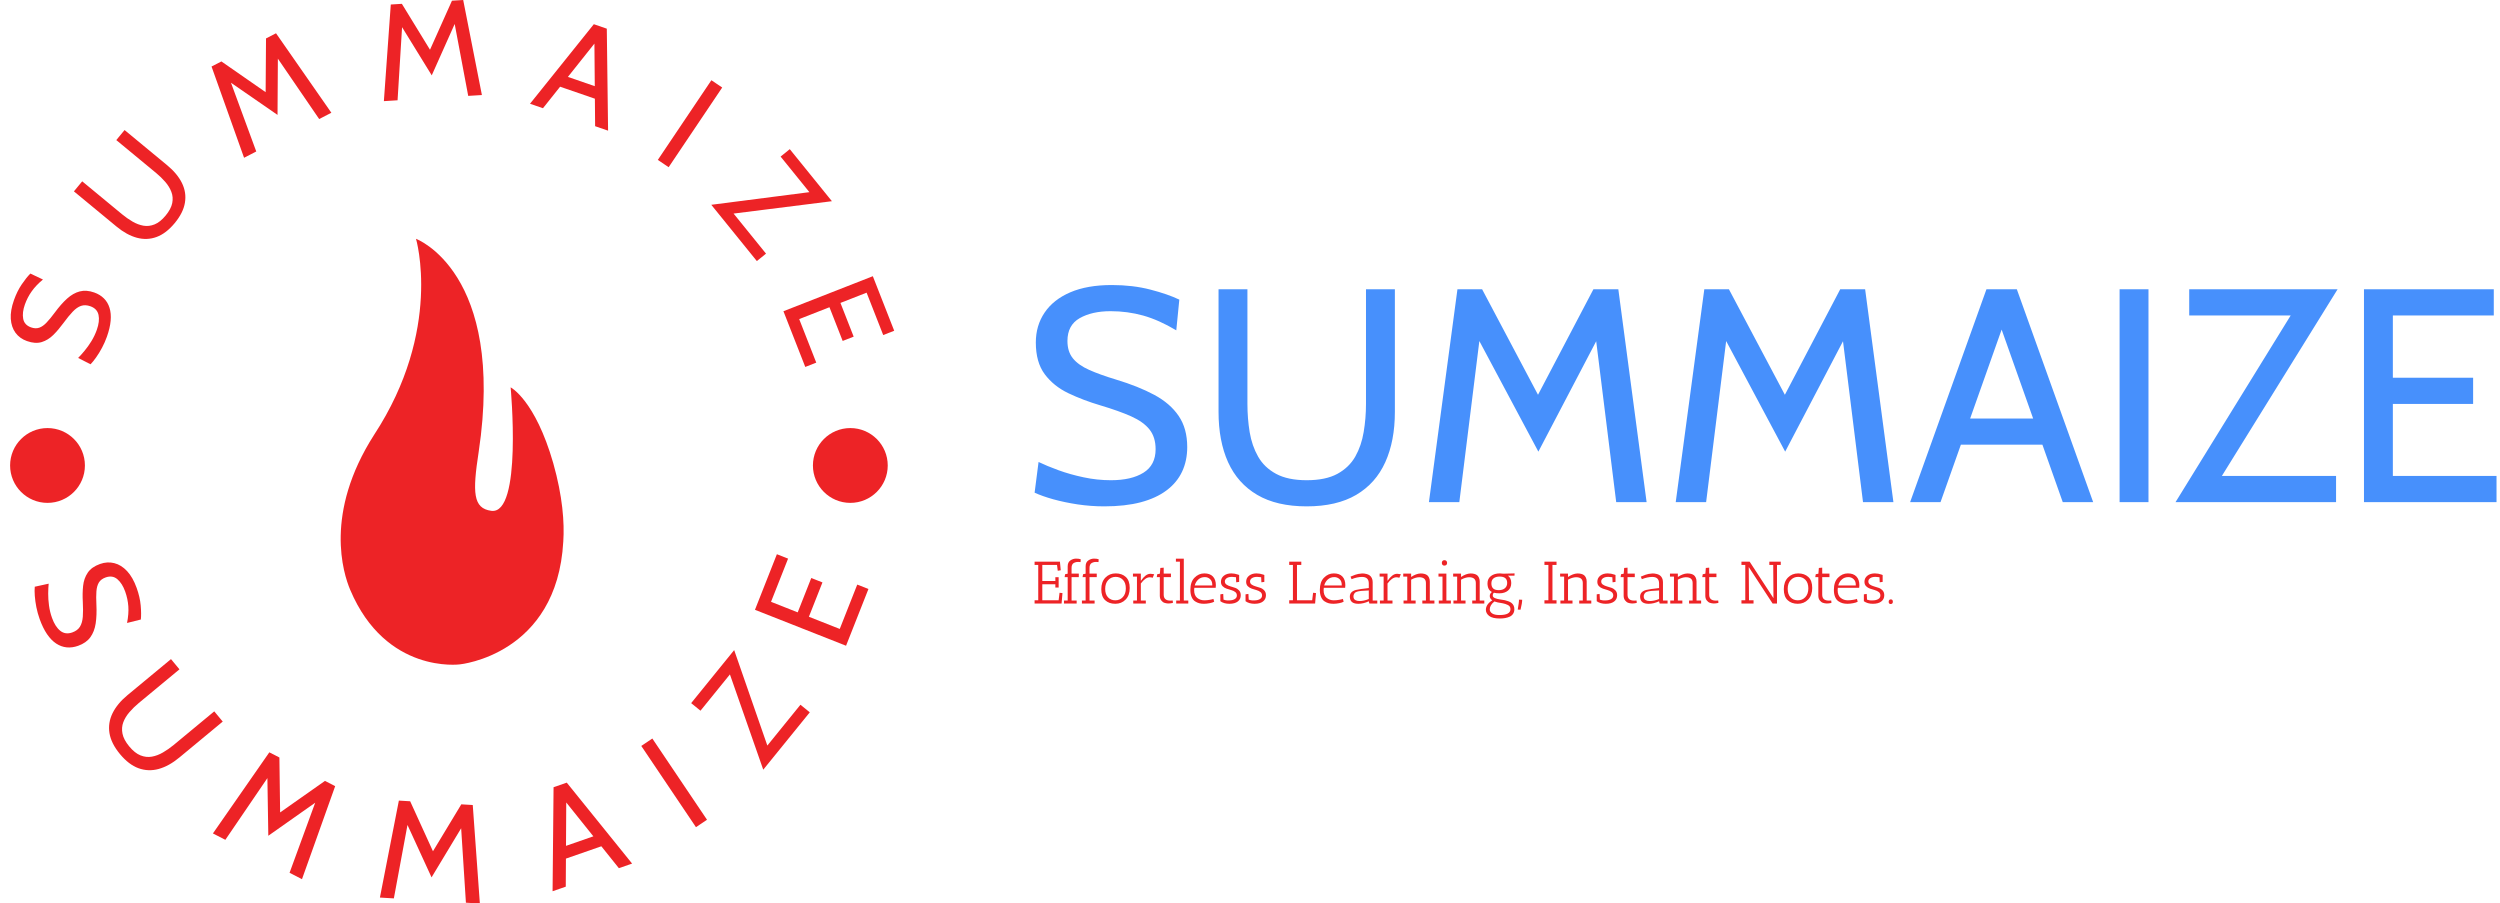
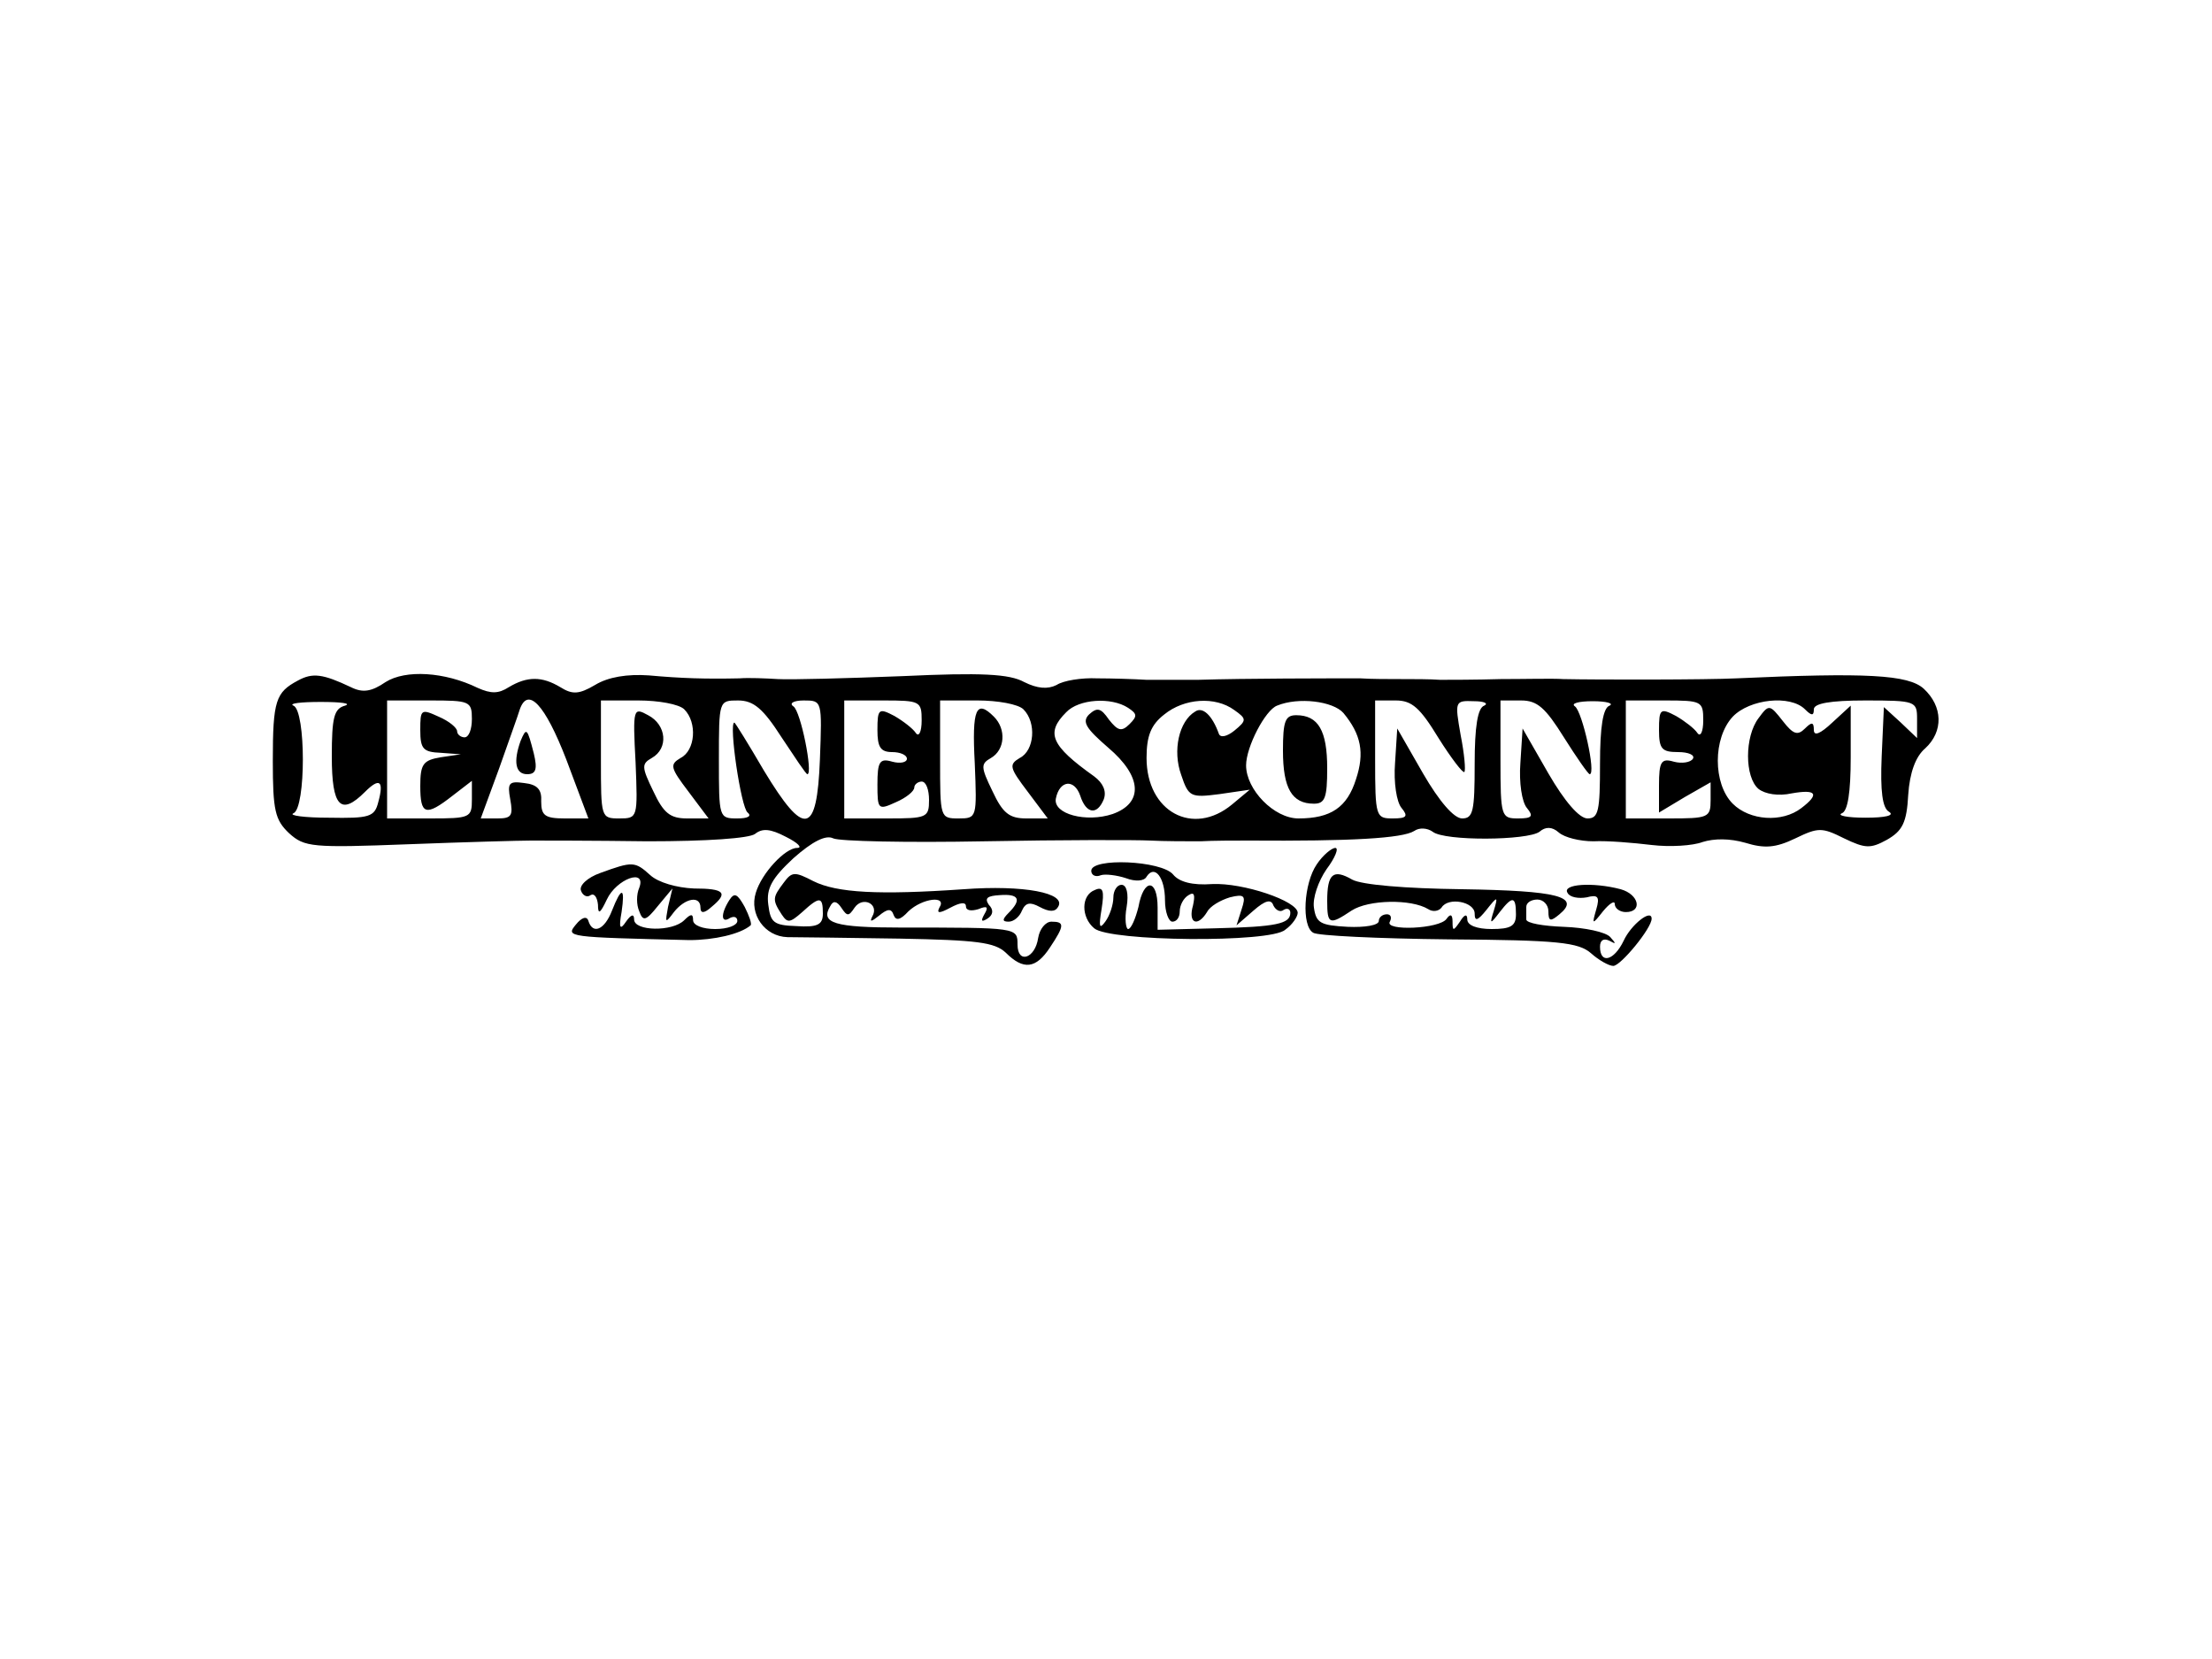
- <svg xmlns="http://www.w3.org/2000/svg" version="1.1" width="1000" height="361" viewBox="0 0 1000 361">
-   <g transform="matrix(1,0,0,1,-0.6060516,0.2078007)">
-     <svg viewBox="0 0 396 143" data-background-color="#ffffff" preserveAspectRatio="xMidYMid meet" height="361" width="1000">
-       <g id="tight-bounds" transform="matrix(1,0,0,1,0.2399964,-0.08231439)">
-         <svg viewBox="0 0 395.52 143.165" height="143.165" width="395.52">
-           <g>
-             <svg viewBox="0 0 675.289 244.431" height="143.165" width="395.52">
-               <g transform="matrix(1,0,0,1,279.7689,77.10941)">
-                 <svg viewBox="0 0 395.52 90.213" height="90.213" width="395.52">
-                   <g id="textblocktransform">
-                     <svg viewBox="0 0 395.52 90.213" height="90.213" width="395.52" id="textblock">
-                       <g>
-                         <svg viewBox="0 0 395.52 59.875" height="59.875" width="395.52">
-                           <g transform="matrix(1,0,0,1,0,0)">
-                             <svg width="395.52" viewBox="2.55 -35.7 240.43 36.4" height="59.875" data-palette-color="#4790fc">
-                               <path d="M14 0.7L14 0.7Q11.83 0.7 9.65 0.38 7.48 0.05 5.63-0.46 3.78-0.98 2.55-1.55L2.55-1.55 3.2-6.6Q4.55-5.95 6.46-5.25 8.38-4.55 10.6-4.08 12.83-3.6 15.1-3.6L15.1-3.6Q18.48-3.6 20.46-4.84 22.45-6.08 22.45-8.7L22.45-8.7Q22.45-10.68 21.45-11.94 20.45-13.2 18.44-14.1 16.43-15 13.4-15.9L13.4-15.9Q10.53-16.75 8.1-17.91 5.68-19.07 4.21-21.04 2.75-23 2.75-26.25L2.75-26.25Q2.75-29.03 4.19-31.16 5.63-33.3 8.41-34.5 11.2-35.7 15.25-35.7L15.25-35.7Q18.7-35.7 21.59-34.95 24.48-34.2 26.35-33.3L26.35-33.3 25.85-28.25Q23-29.95 20.41-30.68 17.82-31.4 15.05-31.4L15.05-31.4Q11.98-31.4 9.96-30.25 7.95-29.1 7.95-26.5L7.95-26.5Q7.95-24.75 8.85-23.64 9.75-22.53 11.53-21.74 13.3-20.95 15.95-20.15L15.95-20.15Q19.6-19.05 22.23-17.64 24.85-16.23 26.25-14.16 27.65-12.1 27.65-9.05L27.65-9.05Q27.65-6.8 26.8-5 25.95-3.2 24.25-1.93 22.55-0.65 19.99 0.03 17.43 0.7 14 0.7ZM47.3 0.7L47.3 0.7Q42.37 0.7 39.16-1.19 35.95-3.08 34.37-6.56 32.8-10.05 32.8-14.85L32.8-14.85 32.8-35 37.55-35 37.55-16.15Q37.55-13.75 37.92-11.5 38.3-9.25 39.31-7.48 40.32-5.7 42.26-4.65 44.2-3.6 47.3-3.6L47.3-3.6Q50.42-3.6 52.35-4.65 54.27-5.7 55.29-7.49 56.3-9.28 56.67-11.53 57.05-13.78 57.05-16.15L57.05-16.15 57.05-35 61.8-35 61.8-14.85Q61.8-10.05 60.22-6.56 58.65-3.08 55.44-1.19 52.22 0.7 47.3 0.7ZM72.4 0L67.4 0 72.09-35 76.15-35 85.34-17.65 94.45-35 98.55-35 103.2 0 98.2 0 94.65-28.55 95.9-28.35 85.4-8.3 74.7-28.35 75.95-28.55 72.4 0ZM112.99 0L107.99 0 112.69-35 116.74-35 125.94-17.65 135.04-35 139.14-35 143.79 0 138.79 0 135.24-28.55 136.49-28.35 125.99-8.3 115.29-28.35 116.54-28.55 112.99 0ZM169.09-13.75L169.09-9.45 154.09-9.45 154.09-13.75 169.09-13.75ZM171.64 0L160.89-30.35 162.29-30.35 151.54 0 146.54 0 159.09-35 164.09-35 176.64 0 171.64 0ZM185.74 0L180.99 0 180.99-35 185.74-35 185.74 0ZM216.59 0L190.19 0 210.24-32.5 211.14-30.7 192.44-30.7 192.44-35 216.84-35 196.69-2.5 195.84-4.3 216.59-4.3 216.59 0ZM242.98 0L221.18 0 221.18-35 242.53-35 242.53-30.7 225.93-30.7 225.93-20.45 239.13-20.45 239.13-16.15 225.93-16.15 225.93-4.3 242.98-4.3 242.98 0Z" opacity="1" transform="matrix(1,0,0,1,0,0)" fill="#4790fc" class="wordmark-text-0" data-fill-palette-color="primary" id="text-0" />
-                             </svg>
-                           </g>
-                         </svg>
-                       </g>
-                       <g transform="matrix(1,0,0,1,0,74.00997)">
-                         <svg viewBox="0 0 232.21 16.203" height="16.203" width="232.21">
-                           <g transform="matrix(1,0,0,1,0,0)">
-                             <svg width="232.21" viewBox="2.5 -37.55 717.21 50.05" height="16.203" data-palette-color="#ed2326">
-                               <path d="M5.55-32.25L2.5-32.25 2.5-35 23.75-35 23.7-34.7 24.35-27.8 21.85-27.4 21.25-32.25 8.95-32.25 8.95-18.85 19.85-18.85 19.85-22 22.6-22 22.6-13.4 19.85-13.4 19.85-16.1 8.95-16.1 8.95-2.75 22.6-2.75 23.35-9 25.8-8.75 25.05 0 2.5 0 2.5-2.75 5.55-2.75 5.55-32.25ZM30.15-31.05Q30.15-34.5 32.4-36.02 34.65-37.55 37.15-37.55 39.65-37.55 41.05-37L41.05-37 40.9-34.65Q39.7-34.8 38.82-34.8 37.95-34.8 37.12-34.63 36.3-34.45 35.4-34L35.4-34Q33.4-32.9 33.4-29.9L33.4-29.9 33.4-25 39.45-25 39.45-22.1 33.4-22.1 33.4-2.5 37.65-2.5 37.65 0 27.05 0 27.05-2.5 30.15-2.5 30.15-22.1 27.6-22.1 28-24.5 30.15-24.95 30.15-31.05ZM45.15-31.05Q45.15-34.5 47.4-36.02 49.65-37.55 52.15-37.55 54.65-37.55 56.05-37L56.05-37 55.9-34.65Q54.7-34.8 53.82-34.8 52.95-34.8 52.12-34.63 51.3-34.45 50.4-34L50.4-34Q48.4-32.9 48.4-29.9L48.4-29.9 48.4-25 54.45-25 54.45-22.1 48.4-22.1 48.4-2.5 52.65-2.5 52.65 0 42.05 0 42.05-2.5 45.15-2.5 45.15-22.1 42.59-22.1 43-24.5 45.15-24.95 45.15-31.05ZM69.92 0.2Q64.69 0.2 61.47-2.8 58.24-5.8 58.24-11.98 58.24-18.15 61.67-21.68 65.09-25.2 70.29-25.2 75.49-25.2 78.74-22.2 81.99-19.2 81.99-13.03 81.99-6.85 78.57-3.33 75.14 0.2 69.92 0.2ZM70.22-22.3Q66.49-22.3 63.99-19.6 61.49-16.9 61.49-12.28 61.49-7.65 63.87-5.18 66.24-2.7 69.99-2.7 73.74-2.7 76.24-5.38 78.74-8.05 78.74-12.68 78.74-17.3 76.34-19.8 73.94-22.3 70.22-22.3ZM91.29-16.75L91.29-2.5 95.44-2.5 95.44 0 84.94 0 84.94-2.5 88.04-2.5 88.04-22.5 84.69-22.5 84.69-25 91.29-25 91.29-18.95Q95.24-24.75 99.04-24.85L99.04-24.85Q99.34-24.85 99.64-24.85L99.64-24.85 102.44-24.5 101.14-21.5Q100.19-21.95 98.69-21.95L98.69-21.95Q95.09-21.9 91.29-16.75L91.29-16.75ZM115.99-2.45L115.99-2.45 117.94-2.55 118.09-0.55Q118.04-0.55 117.39-0.4L117.39-0.4Q115.89-0.05 114.04-0.05L114.04-0.05Q112.34-0.15 110.94-0.63 109.54-1.1 108.34-2.63 107.14-4.15 107.14-6.55L107.14-6.55 107.14-22.1 104.59-22.1 104.99-24.5 107.19-24.95 107.59-29.75 110.39-30 110.39-25 116.44-25 116.44-22.1 110.39-22.1 110.39-7.4Q110.39-2.45 115.99-2.45ZM123.94-35L120.59-35 120.59-37.5 127.19-37.5 127.19-2.5 130.94-2.5 130.94 0 120.84 0 120.84-2.5 123.94-2.5 123.94-35ZM135.83-11.2L135.83-11.2Q135.83-6.75 138.38-4.73 140.93-2.7 144.33-2.7L144.33-2.7Q146.53-2.7 148.86-3.13 151.18-3.55 151.93-3.9L151.93-3.9 152.58-1.55Q151.43-0.8 148.81-0.3 146.18 0.2 144.01 0.2 141.83 0.2 140.11-0.25 138.38-0.7 136.58-1.85 134.78-3 133.73-5.45 132.68-7.9 132.68-11.45L132.68-11.45Q132.68-18.05 136.08-21.55L136.08-21.55Q139.63-25.2 144.33-25.2 149.03-25.2 151.51-22.6 153.98-20 153.98-15.3L153.98-15.3Q153.98-14.3 153.83-13.15L153.83-13.15 135.98-13.15Q135.83-12.1 135.83-11.2ZM150.98-15.65L150.98-15.65Q150.98-18.75 149.13-20.43 147.28-22.1 144.83-22.1L144.83-22.1Q141.48-22.1 139.28-20.08 137.08-18.05 136.33-15.1L136.33-15.1 150.98-15.1Q150.98-15.4 150.98-15.65ZM160.13-8.05L160.38-3.25Q162.48-2.6 163.76-2.6 165.03-2.6 165.43-2.65L165.43-2.65Q168.03-2.7 169.78-3.75 171.53-4.8 171.53-6.7 171.53-8.6 170.16-9.65 168.78-10.7 166.83-11.25 164.88-11.8 162.93-12.45 160.98-13.1 159.61-14.5 158.23-15.9 158.23-18.15L158.23-18.15Q158.23-21.35 160.68-23.28 163.13-25.2 166.88-25.2L166.88-25.2Q169.68-25.2 172.53-24.2L172.53-24.2 173.43-23.85 173.43-18.1 170.98-17.75 170.78-22Q168.78-22.3 167.43-22.3L167.43-22.3Q164.68-22.3 163.08-21.23 161.48-20.15 161.48-18.48 161.48-16.8 162.86-15.85 164.23-14.9 166.18-14.35 168.13-13.8 170.08-13.13 172.03-12.45 173.41-10.93 174.78-9.4 174.78-6.95L174.78-6.95Q174.78-3.65 172.31-1.73 169.83 0.2 165.28 0.2 160.73 0.2 157.73-1.95L157.73-1.95 157.73-7.7 160.13-8.05ZM181.18-8.05L181.43-3.25Q183.53-2.6 184.8-2.6 186.08-2.6 186.48-2.65L186.48-2.65Q189.08-2.7 190.83-3.75 192.58-4.8 192.58-6.7 192.58-8.6 191.2-9.65 189.83-10.7 187.88-11.25 185.93-11.8 183.98-12.45 182.03-13.1 180.65-14.5 179.28-15.9 179.28-18.15L179.28-18.15Q179.28-21.35 181.73-23.28 184.18-25.2 187.93-25.2L187.93-25.2Q190.73-25.2 193.58-24.2L193.58-24.2 194.48-23.85 194.48-18.1 192.03-17.75 191.83-22Q189.83-22.3 188.48-22.3L188.48-22.3Q185.73-22.3 184.13-21.23 182.53-20.15 182.53-18.48 182.53-16.8 183.9-15.85 185.28-14.9 187.23-14.35 189.18-13.8 191.13-13.13 193.08-12.45 194.45-10.93 195.83-9.4 195.83-6.95L195.83-6.95Q195.83-3.65 193.35-1.73 190.88 0.2 186.33 0.2 181.78 0.2 178.78-1.95L178.78-1.95 178.78-7.7 181.18-8.05ZM218.37-32.25L215.27-32.25 215.27-35 225.37-35 225.37-32.25 221.77-32.25 221.77-2.75 234.47-2.75 235.22-9 237.67-8.75 237.12-2.75 237.17-2.75 237.12-2.65 236.92 0 236.42-0.05 236.42 0 215.27 0 215.27-2.75 218.37-2.75 218.37-32.25ZM244.02-11.2L244.02-11.2Q244.02-6.75 246.57-4.73 249.12-2.7 252.52-2.7L252.52-2.7Q254.72-2.7 257.05-3.13 259.37-3.55 260.12-3.9L260.12-3.9 260.77-1.55Q259.62-0.8 257-0.3 254.37 0.2 252.2 0.2 250.02 0.2 248.3-0.25 246.57-0.7 244.77-1.85 242.97-3 241.92-5.45 240.87-7.9 240.87-11.45L240.87-11.45Q240.87-18.05 244.27-21.55L244.27-21.55Q247.82-25.2 252.52-25.2 257.22-25.2 259.7-22.6 262.17-20 262.17-15.3L262.17-15.3Q262.17-14.3 262.02-13.15L262.02-13.15 244.17-13.15Q244.02-12.1 244.02-11.2ZM259.17-15.65L259.17-15.65Q259.17-18.75 257.32-20.43 255.47-22.1 253.02-22.1L253.02-22.1Q249.67-22.1 247.47-20.08 245.27-18.05 244.52-15.1L244.52-15.1 259.17-15.1Q259.17-15.4 259.17-15.65ZM273.02 0.2L273.02 0.2Q266.37 0.2 265.97-5.05L265.97-5.05Q265.92-5.4 265.92-5.75L265.92-5.75Q265.92-9.95 270.97-11.35L270.97-11.35Q273.77-12.05 281.77-12.95L281.77-12.95 281.77-16.8Q281.77-22.25 276.07-22.25L276.07-22.25Q271.97-22.2 267.37-20.35L267.37-20.35 266.52-22.5 267.02-22.7Q270.92-24.4 272.97-24.75 275.02-25.1 275.97-25.13 276.92-25.15 277.79-25.1 278.67-25.05 280.07-24.65 281.47-24.25 282.49-23.53 283.52-22.8 284.27-21.35 285.02-19.9 285.02-17.9L285.02-17.9 285.02-2.5 288.87-2.5 288.87 0 282.27 0 281.77-1.9Q277.27 0.2 273.02 0.2ZM273.92-2.1L273.92-2.1Q277.72-2.1 281.77-3.8L281.77-3.8 281.77-10.95Q274.27-10.7 272.07-9.95L272.07-9.95Q270.37-9.5 269.67-8.33 268.97-7.15 268.97-6.45 268.97-5.75 268.97-5.5L268.97-5.5Q269.12-3.7 270.52-2.9 271.92-2.1 273.92-2.1ZM297.42-16.75L297.42-2.5 301.57-2.5 301.57 0 291.07 0 291.07-2.5 294.17-2.5 294.17-22.5 290.82-22.5 290.82-25 297.42-25 297.42-18.95Q301.37-24.75 305.17-24.85L305.17-24.85Q305.47-24.85 305.77-24.85L305.77-24.85 308.57-24.5 307.27-21.5Q306.32-21.95 304.82-21.95L304.82-21.95Q301.22-21.9 297.42-16.75L297.42-16.75ZM313.91-22.5L310.56-22.5 310.56-25 317.16-25 317.16-22.2Q321.26-25 325.01-25.15L325.01-25.15Q328.66-25.15 330.56-23.7L330.56-23.7Q331.41-23.05 332.09-21.68 332.76-20.3 332.76-18.4L332.76-18.4 332.76-2.5 336.61-2.5 336.61 0 326.51 0 326.51-2.5 329.51-2.5 329.51-17.15Q329.51-22 323.81-22L323.81-22Q320.71-21.9 317.16-19.95L317.16-19.95 317.16-2.5 320.91-2.5 320.91 0 310.81 0 310.81-2.5 313.91-2.5 313.91-22.5ZM343.36-22.5L340.01-22.5 340.01-25 346.61-25 346.61-2.5 350.36-2.5 350.36 0 340.26 0 340.26-2.5 343.36-2.5 343.36-22.5ZM344.91-31.7Q343.91-31.7 343.36-32.33 342.81-32.95 342.81-33.98 342.81-35 343.39-35.63 343.96-36.25 344.96-36.25 345.96-36.25 346.59-35.63 347.21-35 347.21-33.93 347.21-32.85 346.56-32.27 345.91-31.7 344.91-31.7ZM355.61-22.5L352.26-22.5 352.26-25 358.86-25 358.86-22.2Q362.96-25 366.71-25.15L366.71-25.15Q370.36-25.15 372.26-23.7L372.26-23.7Q373.11-23.05 373.78-21.68 374.46-20.3 374.46-18.4L374.46-18.4 374.46-2.5 378.31-2.5 378.31 0 368.21 0 368.21-2.5 371.21-2.5 371.21-17.15Q371.21-22 365.51-22L365.51-22Q362.41-21.9 358.86-19.95L358.86-19.95 358.86-2.5 362.61-2.5 362.61 0 352.51 0 352.51-2.5 355.61-2.5 355.61-22.5ZM379.61 5.2L379.61 5.2Q379.61 0.7 384.96-2.7L384.96-2.7Q382.86-4.2 382.86-6.28 382.86-8.35 384.66-9.65L384.66-9.65Q380.96-11.45 380.96-16.95L380.96-16.95Q380.96-20.8 383.86-23 386.76-25.2 391.26-25.2L391.26-25.2Q392.71-25.2 394.21-24.95L394.21-24.95 403.61-25.2 403.51-23.3 398.06-23.3Q400.81-21.25 400.81-17.15 400.81-13.05 398.06-10.8 395.31-8.55 390.96-8.55L390.96-8.55Q388.16-8.55 386.31-9.05L386.31-9.05Q385.36-8.15 385.36-6.75 385.36-5.35 387.08-4.58 388.81-3.8 391.53-3.43 394.26-3.05 395.51-2.78 396.76-2.5 398.41-1.9 400.06-1.3 401.06-0.5L401.06-0.5Q403.41 1.45 403.41 4.7L403.41 4.7Q403.41 6.95 402.36 8.55 401.31 10.15 399.46 11L399.46 11Q396.06 12.5 391.36 12.5L391.36 12.5Q385.11 12.5 382.36 10.35 379.61 8.2 379.61 5.2ZM382.86 4.85L382.86 4.85Q382.86 6.9 384.86 8.25 386.86 9.6 390.96 9.6L390.96 9.6Q400.16 9.6 400.16 4.7L400.16 4.7Q400.16 2.25 397.96 1.2L397.96 1.2Q396.06 0.25 393.76-0.2L393.76-0.2Q388.86-0.9 386.71-1.75L386.71-1.75Q382.86 1.4 382.86 4.85ZM391.11-22.55Q388.01-22.55 386.11-21.13 384.21-19.7 384.21-16.88 384.21-14.05 385.68-12.63 387.16-11.2 390.41-11.2 393.66-11.2 395.53-12.83 397.41-14.45 397.41-17.25L397.41-17.25Q397.41-22.55 391.11-22.55L391.11-22.55ZM407.25-3.25L407.25-3.25Q407.25-3.25 409.95-3.2L409.95-3.2Q409.95-0.45 408.55 5.15L408.55 5.15 406.25 5.05 406.5 3.35Q407.25-1.2 407.25-2.15 407.25-3.1 407.25-3.25ZM431.85-32.25L428.55-32.25 428.55-35 438.65-35 438.65-32.25 435.25-32.25 435.25-2.75 438.65-2.75 438.65 0 428.55 0 428.55-2.75 431.85-2.75 431.85-32.25ZM445-22.5L441.65-22.5 441.65-25 448.25-25 448.25-22.2Q452.35-25 456.1-25.15L456.1-25.15Q459.75-25.15 461.65-23.7L461.65-23.7Q462.5-23.05 463.17-21.68 463.85-20.3 463.85-18.4L463.85-18.4 463.85-2.5 467.7-2.5 467.7 0 457.6 0 457.6-2.5 460.6-2.5 460.6-17.15Q460.6-22 454.9-22L454.9-22Q451.8-21.9 448.25-19.95L448.25-19.95 448.25-2.5 452-2.5 452 0 441.9 0 441.9-2.5 445-2.5 445-22.5ZM474.64-8.05L474.89-3.25Q476.99-2.6 478.27-2.6 479.54-2.6 479.94-2.65L479.94-2.65Q482.54-2.7 484.29-3.75 486.04-4.8 486.04-6.7 486.04-8.6 484.67-9.65 483.29-10.7 481.34-11.25 479.39-11.8 477.44-12.45 475.49-13.1 474.12-14.5 472.74-15.9 472.74-18.15L472.74-18.15Q472.74-21.35 475.19-23.28 477.64-25.2 481.39-25.2L481.39-25.2Q484.19-25.2 487.04-24.2L487.04-24.2 487.94-23.85 487.94-18.1 485.49-17.75 485.29-22Q483.29-22.3 481.94-22.3L481.94-22.3Q479.19-22.3 477.59-21.23 475.99-20.15 475.99-18.48 475.99-16.8 477.37-15.85 478.74-14.9 480.69-14.35 482.64-13.8 484.59-13.13 486.54-12.45 487.92-10.93 489.29-9.4 489.29-6.95L489.29-6.95Q489.29-3.65 486.82-1.73 484.34 0.2 479.79 0.2 475.24 0.2 472.24-1.95L472.24-1.95 472.24-7.7 474.64-8.05ZM503.59-2.45L503.59-2.45 505.54-2.55 505.69-0.55Q505.64-0.55 504.99-0.4L504.99-0.4Q503.49-0.05 501.64-0.05L501.64-0.05Q499.94-0.15 498.54-0.63 497.14-1.1 495.94-2.63 494.74-4.15 494.74-6.55L494.74-6.55 494.74-22.1 492.19-22.1 492.59-24.5 494.79-24.95 495.19-29.75 497.99-30 497.99-25 504.04-25 504.04-22.1 497.99-22.1 497.99-7.4Q497.99-2.45 503.59-2.45ZM515.59 0.2L515.59 0.2Q508.94 0.2 508.54-5.05L508.54-5.05Q508.49-5.4 508.49-5.75L508.49-5.75Q508.49-9.95 513.54-11.35L513.54-11.35Q516.34-12.05 524.34-12.95L524.34-12.95 524.34-16.8Q524.34-22.25 518.64-22.25L518.64-22.25Q514.54-22.2 509.94-20.35L509.94-20.35 509.09-22.5 509.59-22.7Q513.49-24.4 515.54-24.75 517.59-25.1 518.54-25.13 519.49-25.15 520.36-25.1 521.24-25.05 522.64-24.65 524.04-24.25 525.06-23.53 526.09-22.8 526.84-21.35 527.59-19.9 527.59-17.9L527.59-17.9 527.59-2.5 531.44-2.5 531.44 0 524.84 0 524.34-1.9Q519.84 0.2 515.59 0.2ZM516.49-2.1L516.49-2.1Q520.29-2.1 524.34-3.8L524.34-3.8 524.34-10.95Q516.84-10.7 514.64-9.95L514.64-9.95Q512.94-9.5 512.24-8.33 511.54-7.15 511.54-6.45 511.54-5.75 511.54-5.5L511.54-5.5Q511.69-3.7 513.09-2.9 514.49-2.1 516.49-2.1ZM536.79-22.5L533.44-22.5 533.44-25 540.04-25 540.04-22.2Q544.14-25 547.89-25.15L547.89-25.15Q551.54-25.15 553.44-23.7L553.44-23.7Q554.29-23.05 554.96-21.68 555.64-20.3 555.64-18.4L555.64-18.4 555.64-2.5 559.49-2.5 559.49 0 549.39 0 549.39-2.5 552.39-2.5 552.39-17.15Q552.39-22 546.69-22L546.69-22Q543.59-21.9 540.04-19.95L540.04-19.95 540.04-2.5 543.79-2.5 543.79 0 533.69 0 533.69-2.5 536.79-2.5 536.79-22.5ZM571.83-2.45L571.83-2.45 573.78-2.55 573.93-0.55Q573.88-0.55 573.23-0.4L573.23-0.4Q571.73-0.05 569.88-0.05L569.88-0.05Q568.18-0.15 566.78-0.63 565.38-1.1 564.18-2.63 562.98-4.15 562.98-6.55L562.98-6.55 562.98-22.1 560.43-22.1 560.83-24.5 563.03-24.95 563.43-29.75 566.23-30 566.23-25 572.28-25 572.28-22.1 566.23-22.1 566.23-7.4Q566.23-2.45 571.83-2.45ZM596.38-32.25L593.18-32.25 593.18-35 600.03-35 619.93-4.5 619.73-32.25 616.48-32.25 616.48-35 626.03-35 626.03-32.25 622.88-32.25 622.88 0 619.23 0 599.28-30.5 599.48-2.75 603.28-2.75 603.28 0 593.18 0 593.18-2.75 596.38-2.75 596.38-32.25ZM640.25 0.2Q635.02 0.2 631.8-2.8 628.57-5.8 628.57-11.98 628.57-18.15 632-21.68 635.42-25.2 640.62-25.2 645.82-25.2 649.07-22.2 652.32-19.2 652.32-13.03 652.32-6.85 648.9-3.33 645.47 0.2 640.25 0.2ZM640.55-22.3Q636.82-22.3 634.32-19.6 631.82-16.9 631.82-12.28 631.82-7.65 634.2-5.18 636.57-2.7 640.32-2.7 644.07-2.7 646.57-5.38 649.07-8.05 649.07-12.68 649.07-17.3 646.67-19.8 644.27-22.3 640.55-22.3ZM666.27-2.45L666.27-2.45 668.22-2.55 668.37-0.55Q668.32-0.55 667.67-0.4L667.67-0.4Q666.17-0.05 664.32-0.05L664.32-0.05Q662.62-0.15 661.22-0.63 659.82-1.1 658.62-2.63 657.42-4.15 657.42-6.55L657.42-6.55 657.42-22.1 654.87-22.1 655.27-24.5 657.47-24.95 657.87-29.75 660.67-30 660.67-25 666.72-25 666.72-22.1 660.67-22.1 660.67-7.4Q660.67-2.45 666.27-2.45ZM673.57-11.2L673.57-11.2Q673.57-6.75 676.12-4.73 678.67-2.7 682.07-2.7L682.07-2.7Q684.27-2.7 686.59-3.13 688.92-3.55 689.67-3.9L689.67-3.9 690.32-1.55Q689.17-0.8 686.54-0.3 683.92 0.2 681.74 0.2 679.57 0.2 677.84-0.25 676.12-0.7 674.32-1.85 672.52-3 671.47-5.45 670.42-7.9 670.42-11.45L670.42-11.45Q670.42-18.05 673.82-21.55L673.82-21.55Q677.37-25.2 682.07-25.2 686.77-25.2 689.24-22.6 691.72-20 691.72-15.3L691.72-15.3Q691.72-14.3 691.57-13.15L691.57-13.15 673.72-13.15Q673.57-12.1 673.57-11.2ZM688.72-15.65L688.72-15.65Q688.72-18.75 686.87-20.43 685.02-22.1 682.57-22.1L682.57-22.1Q679.22-22.1 677.02-20.08 674.82-18.05 674.07-15.1L674.07-15.1 688.72-15.1Q688.72-15.4 688.72-15.65ZM697.87-8.05L698.12-3.25Q700.22-2.6 701.49-2.6 702.77-2.6 703.17-2.65L703.17-2.65Q705.77-2.7 707.52-3.75 709.27-4.8 709.27-6.7 709.27-8.6 707.89-9.65 706.52-10.7 704.57-11.25 702.62-11.8 700.67-12.45 698.72-13.1 697.34-14.5 695.97-15.9 695.97-18.15L695.97-18.15Q695.97-21.35 698.42-23.28 700.87-25.2 704.62-25.2L704.62-25.2Q707.42-25.2 710.27-24.2L710.27-24.2 711.17-23.85 711.17-18.1 708.72-17.75 708.52-22Q706.52-22.3 705.17-22.3L705.17-22.3Q702.42-22.3 700.82-21.23 699.22-20.15 699.22-18.48 699.22-16.8 700.59-15.85 701.97-14.9 703.92-14.35 705.87-13.8 707.82-13.13 709.77-12.45 711.14-10.93 712.52-9.4 712.52-6.95L712.52-6.95Q712.52-3.65 710.04-1.73 707.57 0.2 703.02 0.2 698.47 0.2 695.47-1.95L695.47-1.95 695.47-7.7 697.87-8.05ZM716.21-1.45L716.21-1.45Q716.21-2.4 716.69-2.95 717.16-3.5 717.96-3.5L717.96-3.5Q719.71-3.5 719.71-1.45L719.71-1.45Q719.71-0.6 719.21-0.1 718.71 0.4 717.96 0.4L717.96 0.4Q716.21 0.4 716.21-1.45Z" opacity="1" transform="matrix(1,0,0,1,0,0)" fill="#ed2326" class="slogan-text-1" data-fill-palette-color="secondary" id="text-1" />
-                             </svg>
-                           </g>
-                         </svg>
-                       </g>
-                     </svg>
-                   </g>
-                 </svg>
-               </g>
-               <g>
-                 <svg viewBox="0 0 244.431 244.431" height="244.431" width="244.431">
-                   <g>
-                     <svg viewBox="0 0 244.431 244.431" height="244.431" width="244.431">
-                       <g transform="matrix(1,0,0,1,92.05818,64.60266)">
-                         <svg viewBox="0 0 60.315 115.226" height="115.226" width="60.315">
-                           <g>
-                             <svg version="1.1" x="0" y="0" viewBox="19.682 3.5 35.573 67.959" enable-background="new 0 0 75 75" xml:space="preserve" height="115.226" width="60.315" class="icon-s-0" data-fill-palette-color="accent" id="s-0">
-                               <path d="M21.2 59.5c-1.1-2.6-4.2-12.2 3.8-24.7C36 18 31.7 3.5 31.7 3.5S46 8.8 41.7 37.5c-1 6.5-0.9 9 2 9.4 5 0.7 3.1-19.7 3.1-19.7s3.9 2 6.8 12.1c1.5 5.3 1.8 9.5 1.6 12.5-1 18.1-16.5 19.6-16.5 19.6S26.9 73 21.2 59.5z" fill="#ed2326" data-fill-palette-color="accent" />
-                             </svg>
-                           </g>
-                         </svg>
-                       </g>
-                       <g>
-                         <path d="M28.811 91.101v0c-0.36 1.012-0.795 1.998-1.305 2.957-0.51 0.959-1.04 1.826-1.59 2.601-0.544 0.778-1.053 1.406-1.526 1.886v0l-3.361-1.713c0.522-0.518 1.105-1.166 1.747-1.944 0.649-0.776 1.267-1.643 1.855-2.603 0.588-0.959 1.07-1.97 1.448-3.032v0c0.558-1.568 0.715-2.92 0.472-4.056-0.246-1.129-0.981-1.912-2.206-2.347v0c-0.918-0.327-1.758-0.361-2.518-0.104-0.752 0.253-1.505 0.777-2.259 1.572-0.752 0.788-1.587 1.811-2.507 3.068v0c-0.878 1.201-1.786 2.272-2.726 3.211-0.946 0.938-1.996 1.585-3.15 1.942-1.161 0.354-2.497 0.263-4.009-0.276v0c-1.293-0.46-2.321-1.202-3.083-2.226-0.753-1.028-1.18-2.292-1.281-3.792-0.094-1.497 0.195-3.19 0.866-5.076v0c0.571-1.606 1.271-3.018 2.099-4.238 0.83-1.225 1.61-2.201 2.34-2.926v0l3.397 1.61c-1.258 1.045-2.271 2.11-3.037 3.195-0.773 1.084-1.389 2.272-1.849 3.566v0c-0.511 1.437-0.665 2.72-0.461 3.848 0.204 1.128 0.912 1.908 2.124 2.34v0c0.819 0.291 1.562 0.32 2.229 0.085 0.668-0.234 1.33-0.702 1.988-1.404 0.662-0.694 1.401-1.592 2.216-2.697v0c1.117-1.517 2.221-2.772 3.313-3.762 1.098-0.989 2.24-1.639 3.427-1.949 1.196-0.314 2.506-0.217 3.931 0.29v0c1.05 0.373 1.922 0.909 2.617 1.606 0.697 0.691 1.202 1.54 1.513 2.545 0.318 1.007 0.42 2.163 0.308 3.467-0.112 1.305-0.453 2.757-1.022 4.356z" fill="#ed2326" data-fill-palette-color="accent" />
-                         <path d="M47.163 60.352v0c-1.55 1.876-3.193 3.13-4.928 3.761-1.725 0.63-3.504 0.696-5.337 0.197-1.823-0.5-3.65-1.506-5.48-3.019v0l-11.526-9.523 2.243-2.715 10.782 8.909c0.915 0.756 1.861 1.417 2.838 1.984 0.977 0.567 1.962 0.937 2.953 1.111 1.001 0.173 2.007 0.054 3.019-0.358 1.007-0.407 1.998-1.201 2.974-2.381v0c0.984-1.191 1.581-2.32 1.791-3.385 0.21-1.066 0.13-2.073-0.238-3.023-0.359-0.95-0.909-1.852-1.65-2.705-0.741-0.853-1.563-1.653-2.468-2.401v0l-10.782-8.909 2.243-2.714 11.526 9.523c1.83 1.512 3.163 3.117 3.998 4.813 0.836 1.706 1.105 3.468 0.807 5.287-0.289 1.817-1.21 3.667-2.765 5.548z" fill="#ed2326" data-fill-palette-color="accent" />
-                         <path d="M69.221 40.98l-3.298 1.701-8.801-24.685 2.67-1.377 11.965 8.313 0.103-14.537 2.706-1.395 14.972 21.503-3.298 1.7-12.054-17.623 0.891-0.292-0.102 16.797-13.877-9.588 0.754-0.557z" fill="#ed2326" data-fill-palette-color="accent" />
-                         <path d="M107.448 27.13l-3.703 0.231 1.869-26.141 2.999-0.186 7.611 12.423 5.941-13.268 3.038-0.189 5.061 25.709-3.704 0.23-3.948-20.983 0.932 0.091-6.848 15.337-8.849-14.359 0.914-0.207z" fill="#ed2326" data-fill-palette-color="accent" />
-                         <path d="M162.421 23.871l-1.04 3.019-10.524-3.628 1.041-3.019zM160.891 34.139l-0.202-23.892 0.978 0.337-14.882 18.692-3.508-1.209 17.267-21.521 3.508 1.21 0.347 27.593z" fill="#ed2326" data-fill-palette-color="accent" />
-                         <path d="M180.783 45.23l-2.931-1.971 14.491-21.555 2.93 1.97z" fill="#ed2326" data-fill-palette-color="accent" />
-                         <path d="M204.642 70.625l-12.324-15.224 28.107-3.619-0.618 1.371-8.737-10.794 2.482-2.009 11.397 14.08-28.155 3.543 0.641-1.326 9.689 11.969z" fill="#ed2326" data-fill-palette-color="accent" />
-                         <path d="M217.743 99.266l-5.906-15.069 24.183-9.476 5.782 14.754-2.973 1.165-4.493-11.466-7.076 2.773 3.575 9.123-2.973 1.165-3.575-9.123-8.188 3.208 4.617 11.781z" fill="#ed2326" data-fill-palette-color="accent" />
-                         <path d="M10.619 167.455v0c-0.368-1.03-0.663-2.091-0.884-3.18-0.212-1.086-0.354-2.113-0.426-3.081-0.071-0.968-0.073-1.791-0.006-2.47v0l3.761-0.827c-0.076 0.753-0.12 1.645-0.131 2.677-0.007 1.024 0.067 2.107 0.222 3.249 0.153 1.136 0.422 2.244 0.808 3.324v0c0.574 1.605 1.323 2.774 2.247 3.507 0.924 0.733 2.011 0.876 3.26 0.429v0c0.937-0.335 1.62-0.847 2.05-1.536 0.43-0.689 0.689-1.588 0.778-2.697 0.083-1.107 0.083-2.456 0-4.047v0c-0.089-1.51-0.063-2.943 0.08-4.296 0.139-1.346 0.552-2.532 1.241-3.561 0.68-1.032 1.792-1.824 3.334-2.375v0c1.318-0.471 2.608-0.545 3.872-0.223 1.261 0.317 2.413 1.035 3.454 2.156 1.042 1.121 1.906 2.643 2.595 4.566v0c0.587 1.642 0.949 3.214 1.084 4.715 0.133 1.495 0.147 2.765 0.041 3.81v0l-3.733 0.933c0.327-1.645 0.443-3.145 0.346-4.497-0.096-1.353-0.38-2.688-0.852-4.006v0c-0.523-1.461-1.226-2.572-2.111-3.334-0.891-0.759-1.955-0.917-3.191-0.475v0c-0.831 0.297-1.435 0.753-1.814 1.367-0.37 0.618-0.592 1.416-0.666 2.394-0.073 0.977-0.075 2.164-0.004 3.561v0c0.094 1.917 0.03 3.62-0.192 5.108-0.228 1.49-0.71 2.74-1.448 3.751-0.741 1.019-1.837 1.787-3.285 2.305v0c-1.074 0.384-2.111 0.526-3.112 0.426-1.001-0.1-1.948-0.444-2.842-1.033-0.894-0.589-1.718-1.435-2.471-2.539-0.754-1.104-1.422-2.471-2.005-4.1z" fill="#ed2326" data-fill-palette-color="accent" />
-                         <path d="M32.345 203.99v0c-1.586-1.915-2.53-3.799-2.833-5.65-0.297-1.855-0.022-3.65 0.824-5.384 0.851-1.738 2.209-3.379 4.073-4.923v0l11.744-9.727 2.291 2.765-10.986 9.1c-0.935 0.774-1.777 1.597-2.528 2.468-0.755 0.866-1.314 1.782-1.678 2.746-0.364 0.964-0.437 1.994-0.22 3.088 0.213 1.089 0.819 2.236 1.818 3.442v0c1.007 1.216 2.023 2.027 3.049 2.434 1.03 0.412 2.056 0.528 3.077 0.346 1.02-0.182 2.026-0.563 3.018-1.144 0.996-0.575 1.956-1.246 2.88-2.011v0l10.987-9.1 2.29 2.766-11.744 9.728c-1.864 1.544-3.727 2.575-5.59 3.092-1.861 0.508-3.678 0.441-5.449-0.201-1.763-0.641-3.437-1.92-5.023-3.835z" fill="#ed2326" data-fill-palette-color="accent" />
-                         <path d="M60.858 227.193l-3.363-1.727 15.261-21.943 2.726 1.4 0.195 14.862 12.131-8.532 2.761 1.418-8.978 25.169-3.362-1.727 7.481-20.447 0.772 0.565-14 9.864-0.273-17.194 0.909 0.299z" fill="#ed2326" data-fill-palette-color="accent" />
-                         <path d="M106.446 243.039l-3.774-0.226 5.128-26.231 3.058 0.183 6.167 13.523 7.666-12.695 3.098 0.185 1.923 26.653-3.774-0.225-1.39-21.729 0.934 0.206-8.84 14.668-7.177-15.627 0.952-0.092z" fill="#ed2326" data-fill-palette-color="accent" />
-                         <path d="M162.076 225.673l1.069 3.072-10.72 3.73-1.069-3.073zM167.318 234.866l-15.233-19.02 1.005-0.35-0.138 24.368-3.57 1.242 0.268-28.141 3.57-1.242 17.677 21.898z" fill="#ed2326" data-fill-palette-color="accent" />
-                         <path d="M191.159 221.763l-2.987 2.011-14.792-21.977 2.987-2.01z" fill="#ed2326" data-fill-palette-color="accent" />
-                         <path d="M218.964 192.701l-12.589 15.521-9.544-27.286 1.484 0.333-8.917 10.994-2.526-2.049 11.637-14.347 9.499 27.34-1.465-0.356 9.894-12.199z" fill="#ed2326" data-fill-palette-color="accent" />
-                         <path d="M234.832 159.338l-6.057 15.351-24.642-9.723 5.933-15.037 3.026 1.194-4.612 11.687 7.218 2.848 3.666-9.291 3.026 1.194-3.666 9.291 8.347 3.293 4.735-12.001z" fill="#ed2326" data-fill-palette-color="accent" />
-                         <path d="M2.629 125.923c0-5.589 4.531-10.119 10.12-10.12 5.589 0 10.119 4.531 10.119 10.12 0 5.589-4.531 10.119-10.119 10.119-5.589 0-10.119-4.531-10.12-10.119z" fill="#ed2326" data-fill-palette-color="accent" />
-                         <path d="M219.814 125.923c0-5.589 4.531-10.119 10.119-10.12 5.589 0 10.119 4.531 10.12 10.12 0 5.589-4.531 10.119-10.12 10.119-5.589 0-10.119-4.531-10.119-10.119z" fill="#ed2326" data-fill-palette-color="accent" />
-                       </g>
-                     </svg>
-                   </g>
-                 </svg>
-               </g>
-             </svg>
-           </g>
-           <defs />
-         </svg>
-         <rect width="395.52" height="143.165" fill="none" stroke="none" visibility="hidden" />
-       </g>
-     </svg>
+ <svg xmlns="http://www.w3.org/2000/svg" version="1.0" width="300pt" height="225pt" viewBox="0 0 300 225" preserveAspectRatio="xMidYMid meet">
+   <g transform="translate(0,225) scale(0.1,-0.1)" fill="#000000" stroke="none">
+     <path d="M404 1327 c-30 -16 -34 -27 -34 -109 0 -67 3 -80 22 -98 21 -19 31 -20 162 -15 78 3 152 5 166 5 14 0 85 0 158 -1 81 0 138 4 146 10 10 8 21 7 42 -4 16 -8 23 -15 15 -15 -16 0 -48 -34 -56 -61 -9 -29 12 -59 43 -60 15 0 84 -1 153 -2 104 -2 128 -5 143 -19 24 -24 41 -22 60 7 20 30 20 35 2 35 -8 0 -16 -10 -18 -22 -4 -28 -28 -36 -28 -9 0 23 0 23 -158 23 -90 0 -110 6 -96 29 4 8 9 7 15 -2 8 -12 10 -12 18 0 11 16 34 5 24 -12 -4 -8 -1 -7 9 1 12 10 17 10 20 1 3 -8 9 -7 20 5 19 18 53 22 42 5 -4 -8 0 -8 15 0 13 7 21 8 21 2 0 -6 7 -7 17 -4 12 5 14 3 8 -7 -5 -9 -4 -11 4 -6 8 5 9 12 2 19 -6 9 -2 12 15 13 26 2 30 -6 12 -24 -9 -9 -9 -12 0 -12 7 0 15 7 18 15 5 11 11 12 24 5 13 -7 21 -7 25 0 12 19 -47 30 -128 24 -115 -8 -172 -5 -204 11 -25 13 -29 13 -40 -2 -15 -20 -16 -23 -3 -43 8 -12 11 -12 28 3 24 22 28 21 28 -2 0 -15 -7 -19 -36 -17 -31 1 -35 5 -38 29 -3 22 5 36 34 63 26 23 44 32 54 27 8 -4 101 -6 205 -4 105 2 206 2 225 1 19 -1 50 -1 68 -1 17 1 47 1 65 1 140 -1 209 3 225 13 7 5 18 4 25 -1 16 -13 129 -12 145 0 8 7 17 7 26 -1 8 -7 29 -12 47 -12 19 1 54 -2 79 -5 25 -3 56 -1 69 4 16 5 37 5 58 -1 26 -8 41 -7 68 6 31 15 36 15 66 0 29 -14 36 -14 58 -2 21 12 27 23 29 61 2 30 10 52 23 63 25 23 24 57 -2 81 -21 19 -78 22 -254 14 -40 -2 -188 -2 -235 -1 -14 1 -52 0 -85 0 -33 -1 -70 -1 -82 -1 -13 1 -36 1 -53 1 -16 0 -41 0 -55 1 -43 0 -156 0 -220 -2 -22 0 -53 0 -70 0 -16 1 -47 2 -67 2 -21 1 -46 -3 -55 -9 -12 -6 -26 -5 -44 4 -20 11 -58 13 -165 8 -76 -3 -152 -5 -169 -4 -16 1 -40 2 -52 1 -46 -1 -79 0 -123 4 -29 2 -55 -2 -73 -13 -22 -13 -31 -13 -47 -3 -25 15 -45 15 -70 0 -14 -9 -24 -9 -42 -1 -45 22 -98 25 -125 8 -19 -13 -31 -15 -47 -7 -38 18 -52 20 -72 9z m64 -34 c-15 -4 -18 -16 -18 -69 0 -68 12 -81 45 -48 20 20 26 15 18 -14 -5 -20 -12 -22 -67 -21 -33 0 -55 3 -48 6 17 7 17 139 0 146 -7 3 10 5 37 5 28 0 42 -2 33 -5z m172 -18 c0 -14 -4 -25 -10 -25 -5 0 -10 4 -10 8 0 5 -11 14 -25 20 -24 11 -25 10 -25 -18 0 -26 4 -30 28 -31 l27 -2 -27 -4 c-24 -4 -28 -9 -28 -39 0 -39 7 -42 44 -13 l26 20 0 -25 c0 -25 -2 -26 -57 -26 l-58 0 0 80 0 80 58 0 c54 0 57 -1 57 -25z m128 -55 l30 -80 -32 0 c-27 0 -32 4 -32 23 1 16 -5 23 -23 25 -21 3 -23 0 -19 -22 4 -22 2 -26 -17 -26 l-23 0 25 68 c13 37 26 73 28 80 11 31 34 7 63 -68z m160 68 c18 -18 15 -56 -5 -66 -15 -9 -14 -13 11 -46 l27 -36 -29 0 c-23 0 -32 7 -46 37 -16 33 -16 37 -2 45 23 13 20 45 -5 58 -20 11 -21 10 -17 -64 3 -75 3 -76 -22 -76 -25 0 -25 1 -25 80 l0 80 51 0 c27 0 55 -5 62 -12z m132 -38 c18 -27 33 -50 35 -50 8 0 -9 86 -19 92 -6 4 0 8 14 8 25 0 25 0 22 -80 -4 -103 -21 -106 -76 -15 -21 36 -39 65 -40 65 -8 0 9 -116 18 -122 6 -5 0 -8 -14 -8 -25 0 -25 1 -25 80 0 80 0 80 26 80 21 0 34 -11 59 -50z m190 23 c0 -16 -4 -23 -8 -17 -4 6 -17 16 -29 23 -21 11 -23 10 -23 -19 0 -23 4 -30 20 -30 11 0 20 -4 20 -9 0 -5 -9 -7 -20 -4 -17 5 -20 0 -20 -31 0 -34 1 -35 25 -24 14 6 25 15 25 20 0 4 5 8 10 8 6 0 10 -11 10 -25 0 -24 -3 -25 -57 -25 l-58 0 0 80 0 80 53 0 c50 0 52 -1 52 -27z m138 15 c18 -18 15 -56 -5 -66 -15 -9 -14 -13 11 -46 l27 -36 -29 0 c-23 0 -32 7 -46 37 -16 33 -16 37 -2 45 19 11 21 39 4 56 -24 24 -30 11 -26 -63 3 -74 3 -75 -22 -75 -25 0 -25 1 -25 80 l0 80 51 0 c27 0 55 -5 62 -12z m142 2 c12 -8 13 -11 2 -22 -11 -11 -16 -9 -28 6 -11 16 -16 17 -27 7 -10 -10 -4 -19 26 -45 46 -39 48 -75 6 -90 -36 -12 -81 0 -77 21 5 25 25 27 33 4 8 -25 23 -27 32 -5 4 11 -1 22 -13 31 -59 42 -66 59 -38 87 17 18 61 21 84 6z m144 -3 c17 -12 17 -14 0 -28 -10 -8 -19 -10 -21 -4 -9 25 -22 37 -32 30 -22 -13 -31 -53 -19 -86 10 -30 13 -31 52 -26 l41 6 -24 -20 c-53 -44 -116 -10 -116 63 0 30 6 45 24 59 27 22 69 25 95 6z m148 -4 c24 -29 29 -54 17 -90 -12 -38 -34 -53 -78 -53 -33 0 -71 39 -71 72 0 25 26 75 42 81 29 12 76 6 90 -10z m129 -34 c17 -27 33 -48 35 -46 2 2 0 25 -5 50 -8 46 -8 47 18 46 14 0 20 -3 14 -6 -9 -3 -13 -29 -13 -79 0 -64 -2 -74 -17 -74 -11 0 -31 23 -53 61 l-35 61 -3 -47 c-2 -26 2 -53 9 -61 9 -11 7 -14 -12 -14 -23 0 -24 2 -24 80 l0 80 28 0 c22 0 33 -10 58 -51z m170 1 c17 -27 33 -50 35 -50 9 0 -10 85 -20 92 -6 4 5 7 24 7 19 0 29 -3 23 -6 -9 -3 -13 -29 -13 -79 0 -64 -2 -74 -17 -74 -11 0 -31 23 -53 61 l-35 61 -3 -47 c-2 -26 2 -53 9 -61 9 -11 7 -14 -12 -14 -23 0 -24 2 -24 80 l0 80 28 0 c22 0 33 -10 58 -50z m189 23 c0 -16 -4 -23 -8 -17 -4 6 -17 16 -29 23 -21 11 -23 10 -23 -19 0 -26 4 -30 26 -30 14 0 23 -4 20 -9 -3 -5 -15 -7 -26 -4 -17 5 -20 0 -20 -32 l0 -37 35 21 35 20 0 -24 c0 -24 -3 -25 -57 -25 l-58 0 0 80 0 80 53 0 c50 0 52 -1 52 -27z m138 15 c9 -9 12 -9 12 0 0 8 22 12 70 12 68 0 70 -1 70 -25 l0 -26 -22 21 -23 21 -3 -67 c-2 -47 1 -70 10 -75 8 -5 -5 -8 -32 -8 -25 0 -39 3 -32 6 8 3 12 28 12 76 l0 70 -25 -23 c-16 -15 -25 -19 -25 -10 0 11 -3 11 -12 2 -10 -10 -16 -8 -30 10 -18 23 -19 23 -33 4 -19 -25 -19 -80 0 -96 9 -7 27 -10 45 -6 34 6 38 -1 13 -20 -26 -20 -70 -17 -93 6 -27 27 -27 89 0 118 23 24 78 30 98 10z" />
+     <path d="M706 1245 c-10 -28 -7 -45 9 -45 12 0 14 7 9 28 -9 35 -10 36 -18 17z" />
+     <path d="M1740 1232 c0 -51 12 -72 42 -72 15 0 18 8 18 48 0 51 -12 72 -42 72 -15 0 -18 -8 -18 -48z" />
+     <path d="M1786 1078 c-18 -26 -21 -84 -5 -93 5 -4 88 -8 184 -9 148 -1 176 -4 193 -19 10 -9 24 -17 30 -17 10 0 52 51 52 64 0 14 -28 -8 -38 -30 -13 -27 -32 -32 -32 -8 0 9 5 12 13 8 9 -5 9 -4 1 5 -6 7 -35 13 -63 14 -28 1 -51 5 -51 10 0 4 0 12 0 17 0 6 7 10 15 10 8 0 15 -7 15 -16 0 -14 3 -14 15 -4 29 24 -2 32 -132 34 -78 1 -136 6 -149 13 -26 15 -34 8 -34 -29 0 -32 3 -33 33 -13 23 15 81 16 104 2 6 -4 14 -3 18 2 9 15 45 8 45 -8 0 -11 4 -10 16 5 15 19 16 19 10 -1 -6 -19 -5 -19 8 -2 17 22 22 22 22 -3 0 -16 -7 -20 -33 -20 -20 0 -33 5 -33 13 0 8 -4 7 -10 -3 -9 -13 -10 -13 -10 0 0 10 -3 11 -8 4 -9 -14 -85 -17 -77 -4 3 6 1 10 -4 10 -6 0 -11 -4 -11 -9 0 -6 -19 -9 -42 -8 -37 2 -43 5 -46 26 -2 13 6 36 17 52 12 16 17 29 12 29 -5 0 -17 -10 -25 -22z" />
+     <path d="M814 1066 c-17 -6 -29 -17 -26 -24 2 -6 8 -10 13 -6 5 3 9 -3 10 -13 0 -14 3 -12 12 7 13 28 54 43 44 16 -4 -9 -4 -23 0 -32 5 -14 9 -13 25 7 l20 24 -6 -25 c-4 -22 -4 -23 8 -7 15 19 36 23 36 6 0 -8 5 -8 15 1 23 19 18 25 -24 25 -23 1 -48 8 -59 18 -21 19 -24 19 -68 3z" />
+     <path d="M1480 1069 c0 -6 6 -9 13 -6 6 2 22 0 34 -4 13 -5 25 -4 28 2 11 17 25 -1 25 -32 0 -16 5 -29 10 -29 6 0 10 6 10 14 0 8 5 18 12 22 8 5 9 0 6 -14 -7 -24 6 -30 19 -9 4 8 18 16 31 20 20 5 22 2 16 -16 l-7 -22 23 20 c16 14 24 16 27 7 3 -6 9 -10 14 -6 5 3 9 1 9 -4 0 -15 -19 -19 -102 -21 l-78 -2 0 30 c0 40 -19 40 -26 1 -4 -16 -10 -30 -14 -30 -3 0 -5 14 -2 30 3 18 0 30 -7 30 -6 0 -11 -8 -11 -17 0 -10 -5 -25 -11 -33 -8 -11 -9 -7 -5 17 4 25 2 31 -9 26 -19 -7 -19 -37 -1 -52 21 -18 239 -20 259 -2 10 7 17 18 17 23 0 16 -74 41 -116 39 -27 -2 -45 3 -53 13 -16 19 -111 23 -111 5z" />
+     <path d="M2126 1039 c3 -6 15 -8 26 -6 15 4 18 1 13 -16 -6 -21 -6 -22 9 -3 9 11 16 15 16 10 0 -6 7 -11 15 -11 23 0 18 24 -7 31 -38 10 -80 7 -72 -5z" />
+     <path d="M830 1015 c-10 -26 -26 -33 -32 -14 -2 7 -9 5 -17 -5 -14 -17 -12 -17 154 -21 33 0 69 8 83 20 2 2 -2 13 -8 25 -10 18 -14 20 -21 9 -12 -19 -11 -32 1 -24 6 3 10 1 10 -4 0 -6 -13 -11 -30 -11 -17 0 -30 5 -30 12 0 9 -3 9 -12 0 -16 -16 -68 -15 -68 1 0 8 -4 7 -11 -3 -8 -12 -10 -9 -6 13 5 34 0 35 -13 2z" />
  </g>
</svg>
